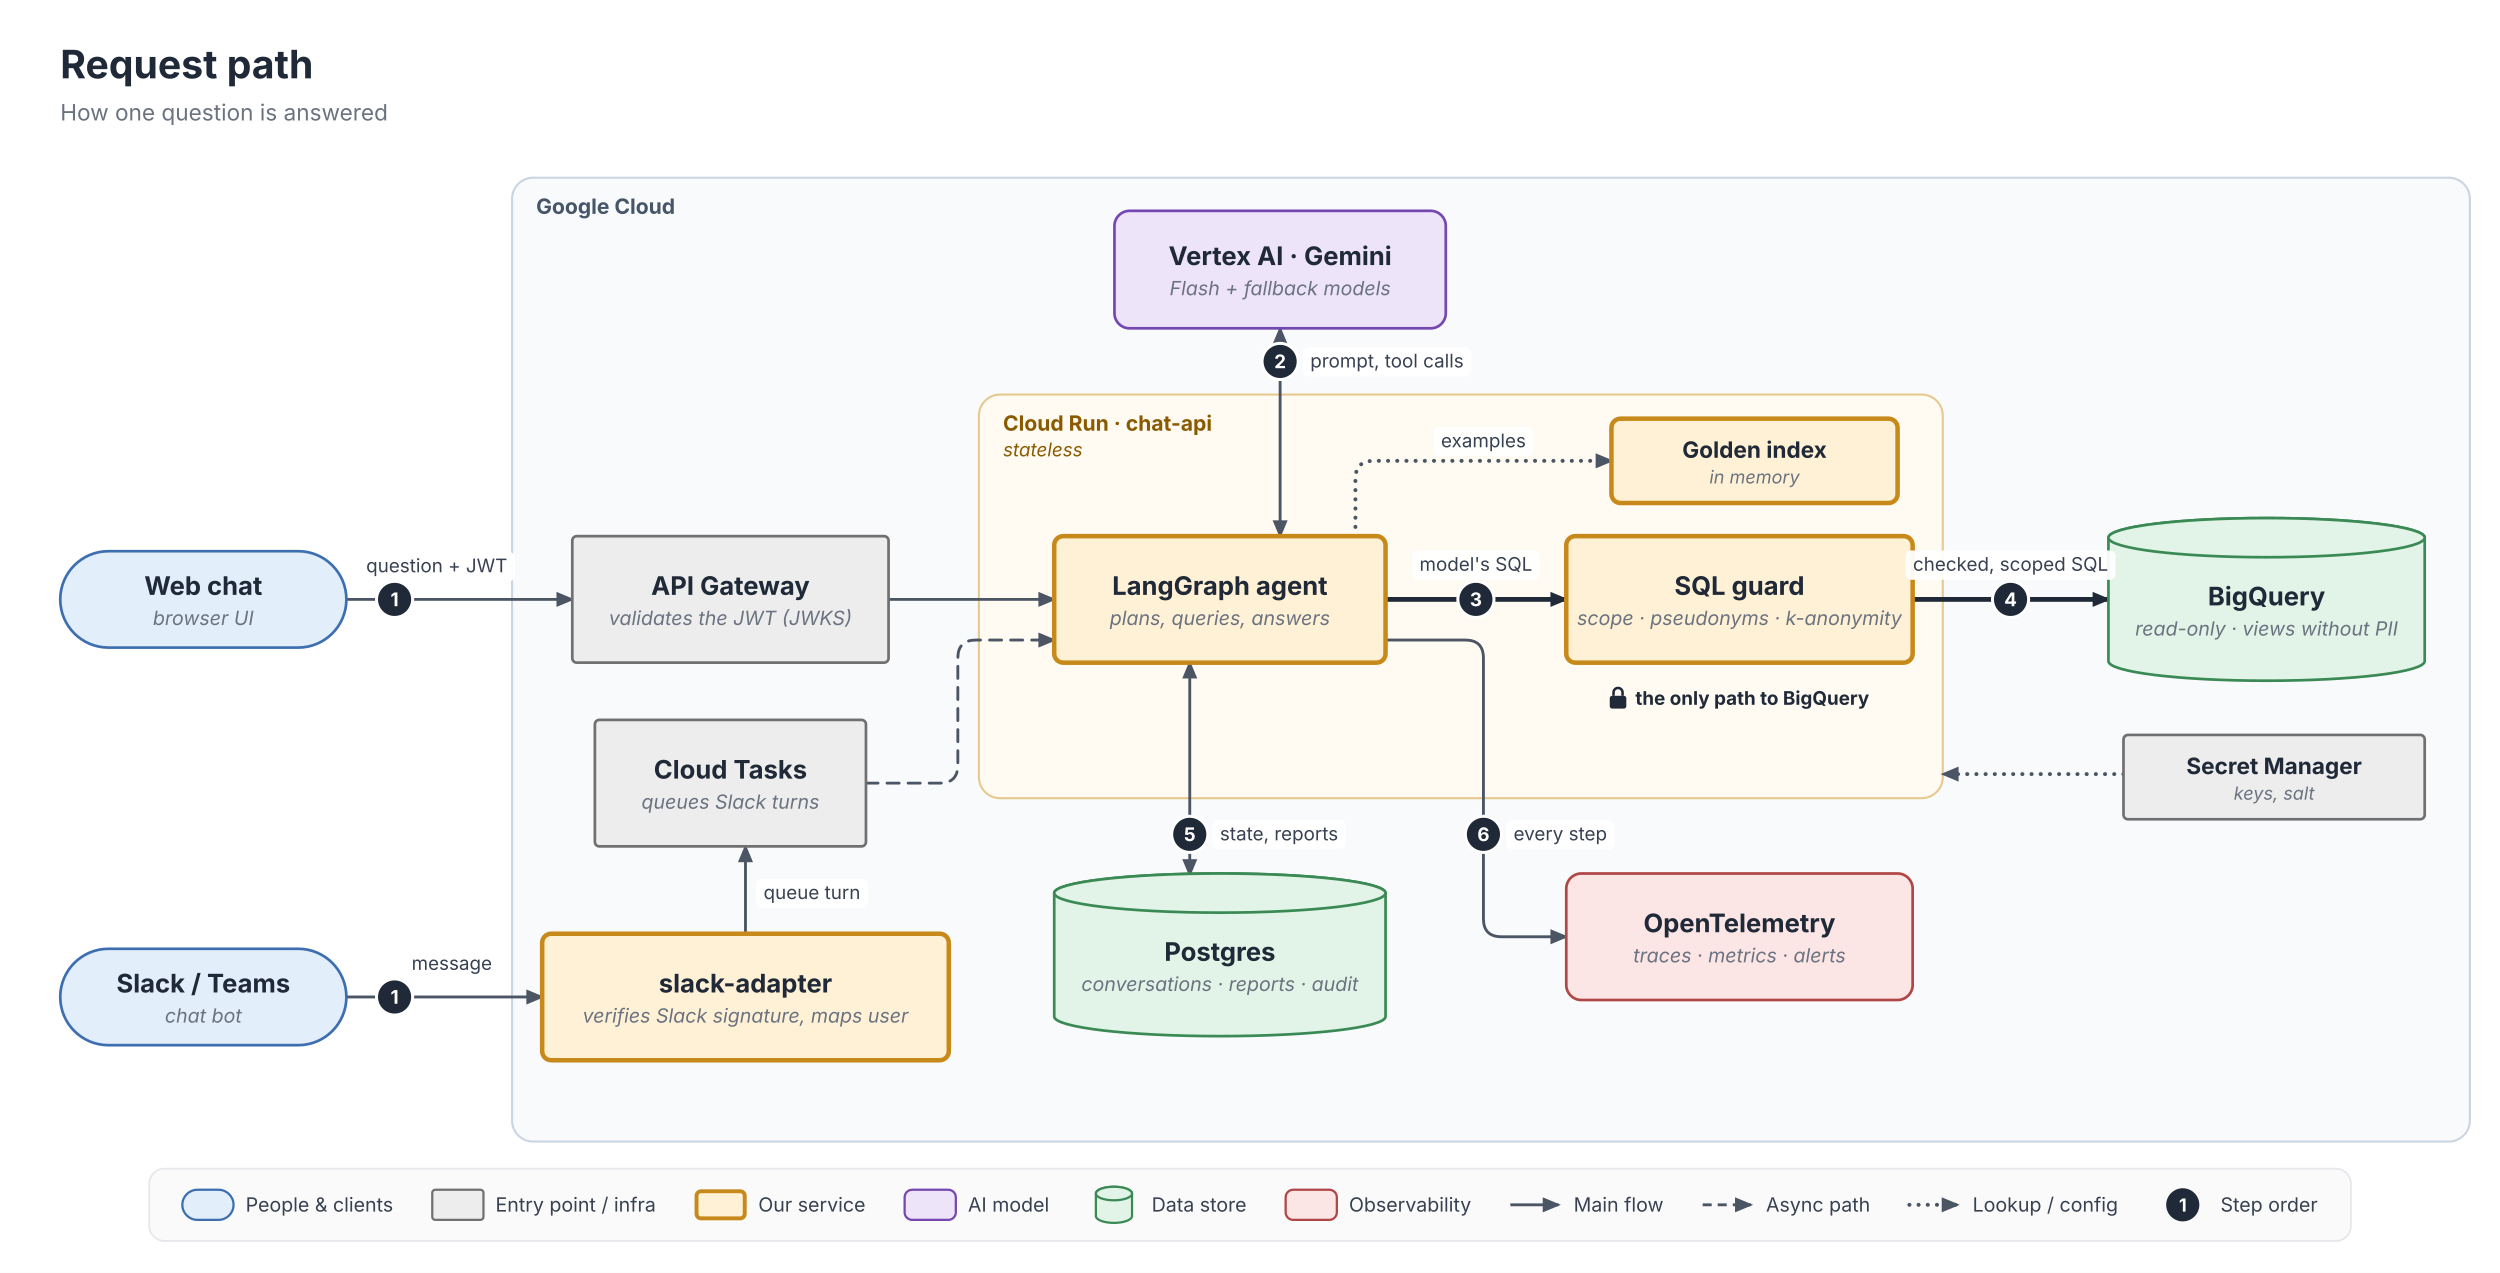
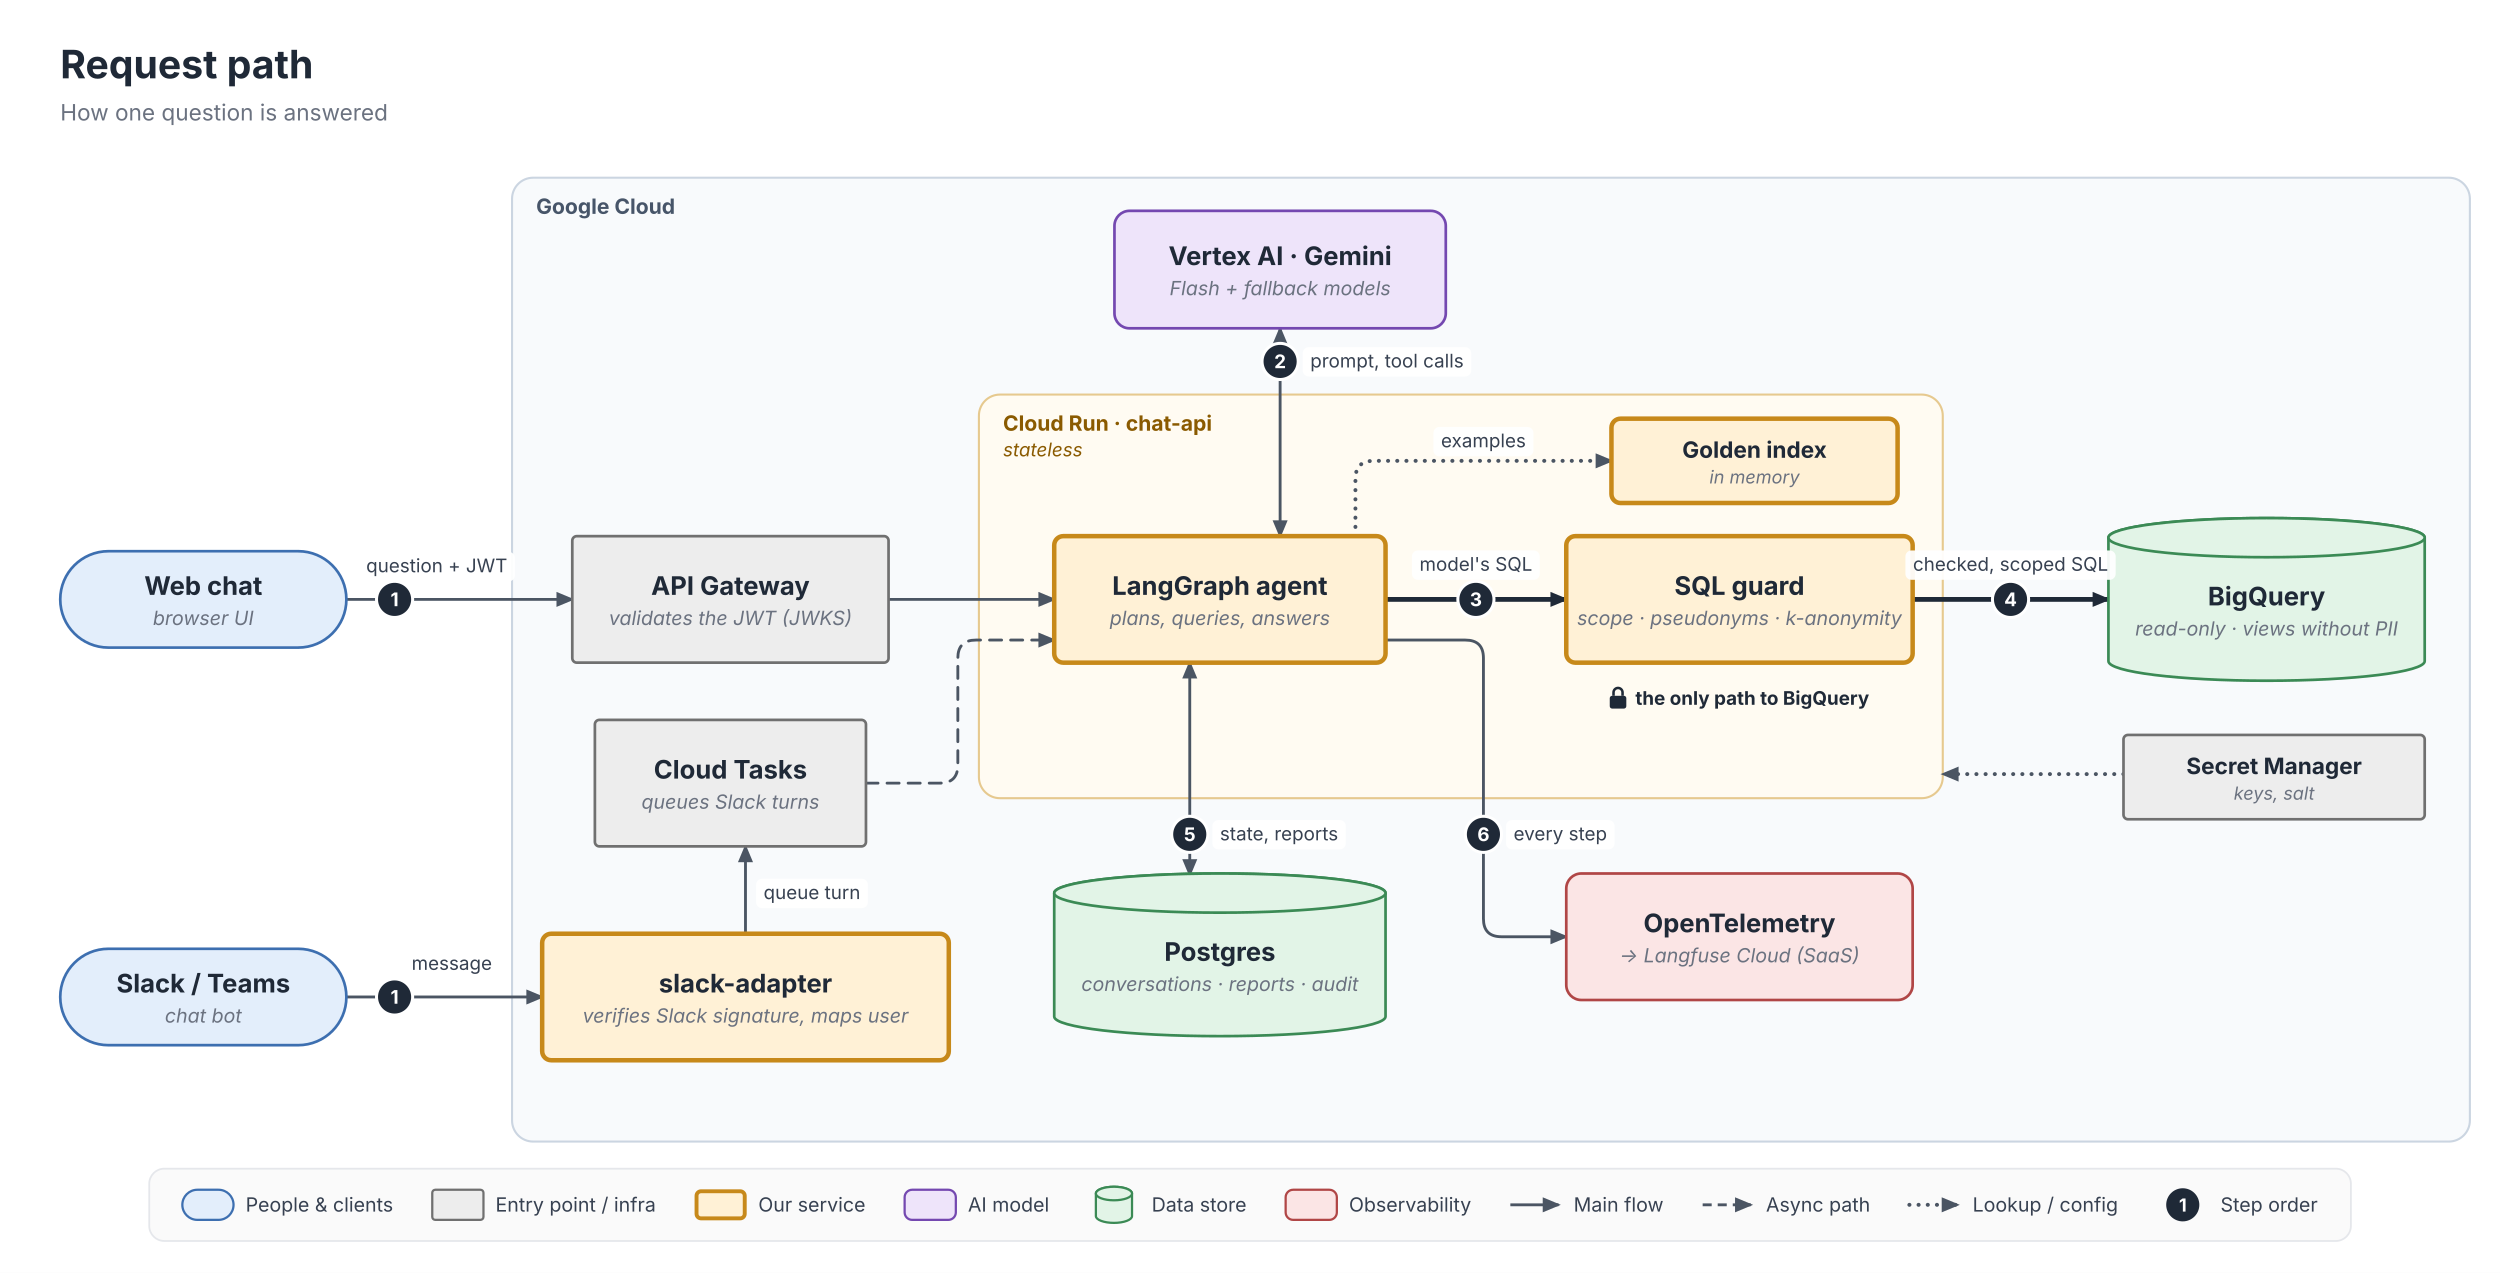
<svg xmlns="http://www.w3.org/2000/svg" width="1660" height="845" viewBox="0 0 1660 845">
  <rect data-bg="white" x="0" y="0" width="100%" height="100%" fill="#FFFFFF" />
  <defs>
    <marker id="ae0" viewBox="0 0 12 12" refX="10.5" refY="6" markerWidth="12" markerHeight="12" markerUnits="userSpaceOnUse" orient="auto">
      <path d="M0,1 L12,6 L0,11 Z" fill="#4B5563" />
    </marker>
    <marker id="as0" viewBox="0 0 12 12" refX="1.5" refY="6" markerWidth="12" markerHeight="12" markerUnits="userSpaceOnUse" orient="auto">
      <path d="M12,1 L0,6 L12,11 Z" fill="#4B5563" />
    </marker>
    <marker id="ae1" viewBox="0 0 12 12" refX="10.5" refY="6" markerWidth="12" markerHeight="12" markerUnits="userSpaceOnUse" orient="auto">
      <path d="M0,1 L12,6 L0,11 Z" fill="#1F2937" />
    </marker>
    <marker id="as1" viewBox="0 0 12 12" refX="1.5" refY="6" markerWidth="12" markerHeight="12" markerUnits="userSpaceOnUse" orient="auto">
      <path d="M12,1 L0,6 L12,11 Z" fill="#1F2937" />
    </marker>
  </defs>
  <rect width="1660" height="845" fill="#FFFFFF" />
  <rect x="340" y="118" width="1300" height="640" rx="14" fill="#F8FAFC" stroke="#CBD5E1" stroke-width="1.4" />
  <text x="356.0" y="142.0" font-family="Inter, 'Segoe UI', 'Helvetica Neue', Arial, sans-serif" font-size="14" font-weight="700" fill="#475569" text-anchor="start">Google Cloud</text>
  <rect x="650" y="262" width="640" height="268" rx="14" fill="#FFFBF2" stroke="#E6C98F" stroke-width="1.4" />
  <text x="666.0" y="286.0" font-family="Inter, 'Segoe UI', 'Helvetica Neue', Arial, sans-serif" font-size="14" font-weight="700" fill="#8A5A00" text-anchor="start">Cloud Run · chat-api</text>
  <text x="666.0" y="303.0" font-family="Inter, 'Segoe UI', 'Helvetica Neue', Arial, sans-serif" font-size="12.5" font-weight="400" font-style="italic" fill="#8A5A00" text-anchor="start">stateless</text>
  <rect x="99.1" y="776" width="1461.9" height="48" rx="10" fill="#FAFAFA" stroke="#E5E7EB" stroke-width="1.2" />
  <path d="M920,425 L973.0,425.0 Q985,425 985.0,437.0 L985.0,610.0 Q985,622 997.0,622.0 L1040,622" fill="none" stroke="#4B5563" stroke-width="1.9" stroke-linecap="round" stroke-linejoin="round" marker-end="url(#ae0)" />
  <path d="M790,440 L790,581" fill="none" stroke="#4B5563" stroke-width="1.9" stroke-linecap="round" stroke-linejoin="round" marker-start="url(#as0)" marker-end="url(#ae0)" />
  <path d="M1410,514 L1290,514" fill="none" stroke="#4B5563" stroke-width="2.6" stroke-dasharray="0.1 6" stroke-linecap="round" stroke-linejoin="round" marker-end="url(#ae0)" />
  <path d="M1270,398 L1400,398" fill="none" stroke="#1F2937" stroke-width="3.2" stroke-linecap="round" stroke-linejoin="round" marker-end="url(#ae1)" />
  <path d="M920,398 L1040,398" fill="none" stroke="#1F2937" stroke-width="3.2" stroke-linecap="round" stroke-linejoin="round" marker-end="url(#ae1)" />
  <path d="M900,356 L900.0,318.0 Q900,306 912.0,306.0 L1070,306" fill="none" stroke="#4B5563" stroke-width="2.6" stroke-dasharray="0.1 6" stroke-linecap="round" stroke-linejoin="round" marker-end="url(#ae0)" />
  <path d="M850,218 L850,356" fill="none" stroke="#4B5563" stroke-width="1.9" stroke-linecap="round" stroke-linejoin="round" marker-start="url(#as0)" marker-end="url(#ae0)" />
  <path d="M575,520 L624.0,520.0 Q636,520 636.0,508.0 L636.0,437.0 Q636,425 648.0,425.0 L700,425" fill="none" stroke="#4B5563" stroke-width="1.9" stroke-dasharray="8 6" stroke-linecap="round" stroke-linejoin="round" marker-end="url(#ae0)" />
  <path d="M495,620 L495,562" fill="none" stroke="#4B5563" stroke-width="1.9" stroke-linecap="round" stroke-linejoin="round" marker-end="url(#ae0)" />
  <path d="M230,662 L360,662" fill="none" stroke="#4B5563" stroke-width="1.9" stroke-linecap="round" stroke-linejoin="round" marker-end="url(#ae0)" />
  <path d="M590,398 L700,398" fill="none" stroke="#4B5563" stroke-width="1.9" stroke-linecap="round" stroke-linejoin="round" marker-end="url(#ae0)" />
  <path d="M230,398 L380,398" fill="none" stroke="#4B5563" stroke-width="1.9" stroke-linecap="round" stroke-linejoin="round" marker-end="url(#ae0)" />
  <text x="40.0" y="52.0" font-family="Inter, 'Segoe UI', 'Helvetica Neue', Arial, sans-serif" font-size="26" font-weight="700" fill="#1F2937" text-anchor="start">Request path</text>
  <text x="40.0" y="80.0" font-family="Inter, 'Segoe UI', 'Helvetica Neue', Arial, sans-serif" font-size="15" font-weight="400" fill="#6B7280" text-anchor="start">How one question is answered</text>
  <rect x="40" y="366" width="190" height="64" rx="32.0" fill="#E3EEFB" stroke="#3D6FB0" stroke-width="1.8" />
  <text x="135.0" y="395.0" font-family="Inter, 'Segoe UI', 'Helvetica Neue', Arial, sans-serif" font-size="17" font-weight="700" fill="#1F2937" text-anchor="middle">Web chat</text>
  <text x="135.0" y="415.0" font-family="Inter, 'Segoe UI', 'Helvetica Neue', Arial, sans-serif" font-size="13" font-weight="400" font-style="italic" fill="#6B7280" text-anchor="middle">browser UI</text>
  <rect x="40" y="630" width="190" height="64" rx="32.0" fill="#E3EEFB" stroke="#3D6FB0" stroke-width="1.8" />
  <text x="135.0" y="659.0" font-family="Inter, 'Segoe UI', 'Helvetica Neue', Arial, sans-serif" font-size="17" font-weight="700" fill="#1F2937" text-anchor="middle">Slack / Teams</text>
  <text x="135.0" y="679.0" font-family="Inter, 'Segoe UI', 'Helvetica Neue', Arial, sans-serif" font-size="13" font-weight="400" font-style="italic" fill="#6B7280" text-anchor="middle">chat bot</text>
  <rect x="380" y="356" width="210" height="84" rx="3" fill="#EDEDED" stroke="#707070" stroke-width="1.8" />
  <text x="485.0" y="395.0" font-family="Inter, 'Segoe UI', 'Helvetica Neue', Arial, sans-serif" font-size="17" font-weight="700" fill="#1F2937" text-anchor="middle">API Gateway</text>
  <text x="485.0" y="415.0" font-family="Inter, 'Segoe UI', 'Helvetica Neue', Arial, sans-serif" font-size="13" font-weight="400" font-style="italic" fill="#6B7280" text-anchor="middle">validates the JWT (JWKS)</text>
  <rect x="395" y="478" width="180" height="84" rx="3" fill="#EDEDED" stroke="#707070" stroke-width="1.8" />
  <text x="485.0" y="517.0" font-family="Inter, 'Segoe UI', 'Helvetica Neue', Arial, sans-serif" font-size="17" font-weight="700" fill="#1F2937" text-anchor="middle">Cloud Tasks</text>
  <text x="485.0" y="537.0" font-family="Inter, 'Segoe UI', 'Helvetica Neue', Arial, sans-serif" font-size="13" font-weight="400" font-style="italic" fill="#6B7280" text-anchor="middle">queues Slack turns</text>
  <rect x="360" y="620" width="270" height="84" rx="6" fill="#FFF1D6" stroke="#C7891A" stroke-width="3" />
  <text x="495.0" y="659.0" font-family="Inter, 'Segoe UI', 'Helvetica Neue', Arial, sans-serif" font-size="17" font-weight="700" fill="#1F2937" text-anchor="middle">slack-adapter</text>
  <text x="495.0" y="679.0" font-family="Inter, 'Segoe UI', 'Helvetica Neue', Arial, sans-serif" font-size="13" font-weight="400" font-style="italic" fill="#6B7280" text-anchor="middle">verifies Slack signature, maps user</text>
  <rect x="740" y="140" width="220" height="78" rx="10" fill="#EEE4FA" stroke="#7448B0" stroke-width="1.8" />
  <text x="850.0" y="176.0" font-family="Inter, 'Segoe UI', 'Helvetica Neue', Arial, sans-serif" font-size="17" font-weight="700" fill="#1F2937" text-anchor="middle">Vertex AI · Gemini</text>
  <text x="850.0" y="196.0" font-family="Inter, 'Segoe UI', 'Helvetica Neue', Arial, sans-serif" font-size="13" font-weight="400" font-style="italic" fill="#6B7280" text-anchor="middle">Flash + fallback models</text>
  <rect x="1070" y="278" width="190" height="56" rx="6" fill="#FFF1D6" stroke="#C7891A" stroke-width="3" />
  <text x="1165.0" y="304.0" font-family="Inter, 'Segoe UI', 'Helvetica Neue', Arial, sans-serif" font-size="15" font-weight="700" fill="#1F2937" text-anchor="middle">Golden index</text>
  <text x="1165.0" y="321.0" font-family="Inter, 'Segoe UI', 'Helvetica Neue', Arial, sans-serif" font-size="12" font-weight="400" font-style="italic" fill="#6B7280" text-anchor="middle">in memory</text>
  <rect x="700" y="356" width="220" height="84" rx="6" fill="#FFF1D6" stroke="#C7891A" stroke-width="3" />
  <text x="810.0" y="395.0" font-family="Inter, 'Segoe UI', 'Helvetica Neue', Arial, sans-serif" font-size="17" font-weight="700" fill="#1F2937" text-anchor="middle">LangGraph agent</text>
  <text x="810.0" y="415.0" font-family="Inter, 'Segoe UI', 'Helvetica Neue', Arial, sans-serif" font-size="13" font-weight="400" font-style="italic" fill="#6B7280" text-anchor="middle">plans, queries, answers</text>
  <rect x="1040" y="356" width="230" height="84" rx="6" fill="#FFF1D6" stroke="#C7891A" stroke-width="3" />
  <text x="1155.0" y="395.0" font-family="Inter, 'Segoe UI', 'Helvetica Neue', Arial, sans-serif" font-size="17" font-weight="700" fill="#1F2937" text-anchor="middle">SQL guard</text>
  <text x="1155.0" y="415.0" font-family="Inter, 'Segoe UI', 'Helvetica Neue', Arial, sans-serif" font-size="13" font-weight="400" font-style="italic" fill="#6B7280" text-anchor="middle">scope · pseudonyms · k-anonymity</text>
  <path d="M1400,357 L1400,439 A105.0,13 0 0 0 1610,439 L1610,357 A105.0,13 0 0 0 1400,357 Z" fill="#E2F4E7" stroke="#3B8A55" stroke-width="1.8" />
  <ellipse cx="1505.0" cy="357" rx="105.0" ry="13" fill="#E2F4E7" stroke="#3B8A55" stroke-width="1.8" />
  <text x="1505.0" y="402.0" font-family="Inter, 'Segoe UI', 'Helvetica Neue', Arial, sans-serif" font-size="17" font-weight="700" fill="#1F2937" text-anchor="middle">BigQuery</text>
  <text x="1505.0" y="422.0" font-family="Inter, 'Segoe UI', 'Helvetica Neue', Arial, sans-serif" font-size="13" font-weight="400" font-style="italic" fill="#6B7280" text-anchor="middle">read-only · views without PII</text>
  <rect x="1410" y="488" width="200" height="56" rx="3" fill="#EDEDED" stroke="#707070" stroke-width="1.8" />
  <text x="1510.0" y="514.0" font-family="Inter, 'Segoe UI', 'Helvetica Neue', Arial, sans-serif" font-size="15" font-weight="700" fill="#1F2937" text-anchor="middle">Secret Manager</text>
  <text x="1510.0" y="531.0" font-family="Inter, 'Segoe UI', 'Helvetica Neue', Arial, sans-serif" font-size="12" font-weight="400" font-style="italic" fill="#6B7280" text-anchor="middle">keys, salt</text>
  <path d="M700,593 L700,675 A110.0,13 0 0 0 920,675 L920,593 A110.0,13 0 0 0 700,593 Z" fill="#E2F4E7" stroke="#3B8A55" stroke-width="1.8" />
  <ellipse cx="810.0" cy="593" rx="110.0" ry="13" fill="#E2F4E7" stroke="#3B8A55" stroke-width="1.8" />
  <text x="810.0" y="638.0" font-family="Inter, 'Segoe UI', 'Helvetica Neue', Arial, sans-serif" font-size="17" font-weight="700" fill="#1F2937" text-anchor="middle">Postgres</text>
  <text x="810.0" y="658.0" font-family="Inter, 'Segoe UI', 'Helvetica Neue', Arial, sans-serif" font-size="13" font-weight="400" font-style="italic" fill="#6B7280" text-anchor="middle">conversations · reports · audit</text>
  <rect x="1040" y="580" width="230" height="84" rx="10" fill="#FBE5E5" stroke="#B04646" stroke-width="1.8" />
  <text x="1155.0" y="619.0" font-family="Inter, 'Segoe UI', 'Helvetica Neue', Arial, sans-serif" font-size="17" font-weight="700" fill="#1F2937" text-anchor="middle">OpenTelemetry</text>
-   <text x="1155.0" y="639.0" font-family="Inter, 'Segoe UI', 'Helvetica Neue', Arial, sans-serif" font-size="13" font-weight="400" font-style="italic" fill="#6B7280" text-anchor="middle">traces · metrics · alerts</text>
+   <text x="1155.0" y="639.0" font-family="Inter, 'Segoe UI', 'Helvetica Neue', Arial, sans-serif" font-size="13" font-weight="400" font-style="italic" fill="#6B7280" text-anchor="middle">→ Langfuse Cloud (SaaS)</text>
  <rect x="121.07" y="790" width="34" height="20" rx="10" fill="#E3EEFB" stroke="#3D6FB0" stroke-width="1.5" />
  <text x="163.1" y="804.5" font-family="Inter, 'Segoe UI', 'Helvetica Neue', Arial, sans-serif" font-size="13" font-weight="400" fill="#374151" text-anchor="start">People &amp; clients</text>
  <rect x="287.023" y="790" width="34" height="20" rx="2" fill="#EDEDED" stroke="#707070" stroke-width="1.5" />
  <text x="329.0" y="804.5" font-family="Inter, 'Segoe UI', 'Helvetica Neue', Arial, sans-serif" font-size="13" font-weight="400" fill="#374151" text-anchor="start">Entry point / infra</text>
  <rect x="462.5" y="791" width="32" height="18" rx="3" fill="#FFF1D6" stroke="#C7891A" stroke-width="2.6" />
  <text x="503.5" y="804.5" font-family="Inter, 'Segoe UI', 'Helvetica Neue', Arial, sans-serif" font-size="13" font-weight="400" fill="#374151" text-anchor="start">Our service</text>
  <rect x="600.676" y="790" width="34" height="20" rx="5" fill="#EEE4FA" stroke="#7448B0" stroke-width="1.5" />
  <text x="642.7" y="804.5" font-family="Inter, 'Segoe UI', 'Helvetica Neue', Arial, sans-serif" font-size="13" font-weight="400" fill="#374151" text-anchor="start">AI model</text>
  <path d="M727.664,792.5 L727.664,807.5 A12.0,4.5 0 0 0 751.664,807.5 L751.664,792.5 A12.0,4.5 0 0 0 727.664,792.5 Z" fill="#E2F4E7" stroke="#3B8A55" stroke-width="1.5" />
  <ellipse cx="739.664" cy="792.5" rx="12.0" ry="4.5" fill="#E2F4E7" stroke="#3B8A55" stroke-width="1.5" />
  <text x="764.7" y="804.5" font-family="Inter, 'Segoe UI', 'Helvetica Neue', Arial, sans-serif" font-size="13" font-weight="400" fill="#374151" text-anchor="start">Data store</text>
  <rect x="853.668" y="790" width="34" height="20" rx="5" fill="#FBE5E5" stroke="#B04646" stroke-width="1.5" />
  <text x="895.7" y="804.5" font-family="Inter, 'Segoe UI', 'Helvetica Neue', Arial, sans-serif" font-size="13" font-weight="400" fill="#374151" text-anchor="start">Observability</text>
  <path d="M1002.871,800 L1034.871,800" stroke="#4B5563" stroke-width="1.9" marker-end="url(#ae0)" />
  <text x="1044.9" y="804.5" font-family="Inter, 'Segoe UI', 'Helvetica Neue', Arial, sans-serif" font-size="13" font-weight="400" fill="#374151" text-anchor="start">Main flow</text>
  <path d="M1130.562,800 L1162.562,800" stroke="#4B5563" stroke-width="1.9" stroke-dasharray="6 4" marker-end="url(#ae0)" />
  <text x="1172.6" y="804.5" font-family="Inter, 'Segoe UI', 'Helvetica Neue', Arial, sans-serif" font-size="13" font-weight="400" fill="#374151" text-anchor="start">Async path</text>
  <path d="M1267.793,800 L1299.793,800" stroke="#4B5563" stroke-width="2.6" stroke-linecap="round" stroke-dasharray="0.1 6" marker-end="url(#ae0)" />
  <text x="1309.8" y="804.5" font-family="Inter, 'Segoe UI', 'Helvetica Neue', Arial, sans-serif" font-size="13" font-weight="400" fill="#374151" text-anchor="start">Lookup / config</text>
  <circle cx="1449.355" cy="800" r="11" fill="#1F2937" />
  <text x="1449.4" y="804.5" font-family="Inter, 'Segoe UI', 'Helvetica Neue', Arial, sans-serif" font-size="12" font-weight="700" fill="#FFFFFF" text-anchor="middle">1</text>
  <text x="1474.4" y="804.5" font-family="Inter, 'Segoe UI', 'Helvetica Neue', Arial, sans-serif" font-size="13" font-weight="400" fill="#374151" text-anchor="start">Step order</text>
  <circle cx="262" cy="398" r="12" fill="#1F2937" stroke="#FFFFFF" stroke-width="2" />
  <text x="262.0" y="402.5" font-family="Inter, 'Segoe UI', 'Helvetica Neue', Arial, sans-serif" font-size="12.5" font-weight="700" fill="#FFFFFF" text-anchor="middle">1</text>
  <rect x="238.1" y="366.5" width="103.8" height="19.5" rx="4" fill="#FFFFFF" fill-opacity="0.94" />
  <text x="290.0" y="380.0" font-family="Inter, 'Segoe UI', 'Helvetica Neue', Arial, sans-serif" font-size="12.5" font-weight="400" fill="#374151" text-anchor="middle">question + JWT</text>
  <circle cx="262" cy="662" r="12" fill="#1F2937" stroke="#FFFFFF" stroke-width="2" />
  <text x="262.0" y="666.5" font-family="Inter, 'Segoe UI', 'Helvetica Neue', Arial, sans-serif" font-size="12.5" font-weight="700" fill="#FFFFFF" text-anchor="middle">1</text>
  <rect x="268.3" y="630.5" width="63.4" height="19.5" rx="4" fill="#FFFFFF" fill-opacity="0.94" />
  <text x="300.0" y="644.0" font-family="Inter, 'Segoe UI', 'Helvetica Neue', Arial, sans-serif" font-size="12.5" font-weight="400" fill="#374151" text-anchor="middle">message</text>
  <rect x="502.0" y="583.5" width="74.3" height="19.5" rx="4" fill="#FFFFFF" fill-opacity="0.94" />
  <text x="507.0" y="597.0" font-family="Inter, 'Segoe UI', 'Helvetica Neue', Arial, sans-serif" font-size="12.5" font-weight="400" fill="#374151" text-anchor="start">queue turn</text>
  <circle cx="850" cy="240" r="12" fill="#1F2937" stroke="#FFFFFF" stroke-width="2" />
  <text x="850.0" y="244.5" font-family="Inter, 'Segoe UI', 'Helvetica Neue', Arial, sans-serif" font-size="12.5" font-weight="700" fill="#FFFFFF" text-anchor="middle">2</text>
  <rect x="865.0" y="230.5" width="111.9" height="19.5" rx="4" fill="#FFFFFF" fill-opacity="0.94" />
  <text x="870.0" y="244.0" font-family="Inter, 'Segoe UI', 'Helvetica Neue', Arial, sans-serif" font-size="12.5" font-weight="400" fill="#374151" text-anchor="start">prompt, tool calls</text>
  <rect x="951.8" y="283.5" width="66.4" height="19.5" rx="4" fill="#FFFFFF" fill-opacity="0.94" />
  <text x="985.0" y="297.0" font-family="Inter, 'Segoe UI', 'Helvetica Neue', Arial, sans-serif" font-size="12.5" font-weight="400" fill="#374151" text-anchor="middle">examples</text>
  <circle cx="980" cy="398" r="12" fill="#1F2937" stroke="#FFFFFF" stroke-width="2" />
  <text x="980.0" y="402.5" font-family="Inter, 'Segoe UI', 'Helvetica Neue', Arial, sans-serif" font-size="12.5" font-weight="700" fill="#FFFFFF" text-anchor="middle">3</text>
  <rect x="937.5" y="365.5" width="84.9" height="19.5" rx="4" fill="#FFFFFF" fill-opacity="0.94" />
  <text x="980.0" y="379.0" font-family="Inter, 'Segoe UI', 'Helvetica Neue', Arial, sans-serif" font-size="12.5" font-weight="400" fill="#374151" text-anchor="middle">model's SQL</text>
  <circle cx="1335" cy="398" r="12" fill="#1F2937" stroke="#FFFFFF" stroke-width="2" />
  <text x="1335.0" y="402.5" font-family="Inter, 'Segoe UI', 'Helvetica Neue', Arial, sans-serif" font-size="12.5" font-weight="700" fill="#FFFFFF" text-anchor="middle">4</text>
  <rect x="1265.2" y="365.5" width="139.6" height="19.5" rx="4" fill="#FFFFFF" fill-opacity="0.94" />
  <text x="1335.0" y="379.0" font-family="Inter, 'Segoe UI', 'Helvetica Neue', Arial, sans-serif" font-size="12.5" font-weight="400" fill="#374151" text-anchor="middle">checked, scoped SQL</text>
  <path d="M1071.375,462 v-2.2 a3,3 0 0 1 6,0 v2.2" fill="none" stroke="#1F2937" stroke-width="1.7" />
  <rect x="1068.875" y="462" width="11" height="8.5" rx="1.6" fill="#1F2937" />
  <text x="1085.9" y="468.0" font-family="Inter, 'Segoe UI', 'Helvetica Neue', Arial, sans-serif" font-size="12.5" font-weight="700" fill="#1F2937" text-anchor="start">the only path to BigQuery</text>
  <circle cx="790" cy="554" r="12" fill="#1F2937" stroke="#FFFFFF" stroke-width="2" />
  <text x="790.0" y="558.5" font-family="Inter, 'Segoe UI', 'Helvetica Neue', Arial, sans-serif" font-size="12.5" font-weight="700" fill="#FFFFFF" text-anchor="middle">5</text>
  <rect x="805.0" y="544.5" width="88.6" height="19.5" rx="4" fill="#FFFFFF" fill-opacity="0.94" />
  <text x="810.0" y="558.0" font-family="Inter, 'Segoe UI', 'Helvetica Neue', Arial, sans-serif" font-size="12.5" font-weight="400" fill="#374151" text-anchor="start">state, reports</text>
  <circle cx="985" cy="554" r="12" fill="#1F2937" stroke="#FFFFFF" stroke-width="2" />
  <text x="985.0" y="558.5" font-family="Inter, 'Segoe UI', 'Helvetica Neue', Arial, sans-serif" font-size="12.5" font-weight="700" fill="#FFFFFF" text-anchor="middle">6</text>
  <rect x="1000.0" y="544.5" width="72.1" height="19.5" rx="4" fill="#FFFFFF" fill-opacity="0.94" />
  <text x="1005.0" y="558.0" font-family="Inter, 'Segoe UI', 'Helvetica Neue', Arial, sans-serif" font-size="12.5" font-weight="400" fill="#374151" text-anchor="start">every step</text>
</svg>
